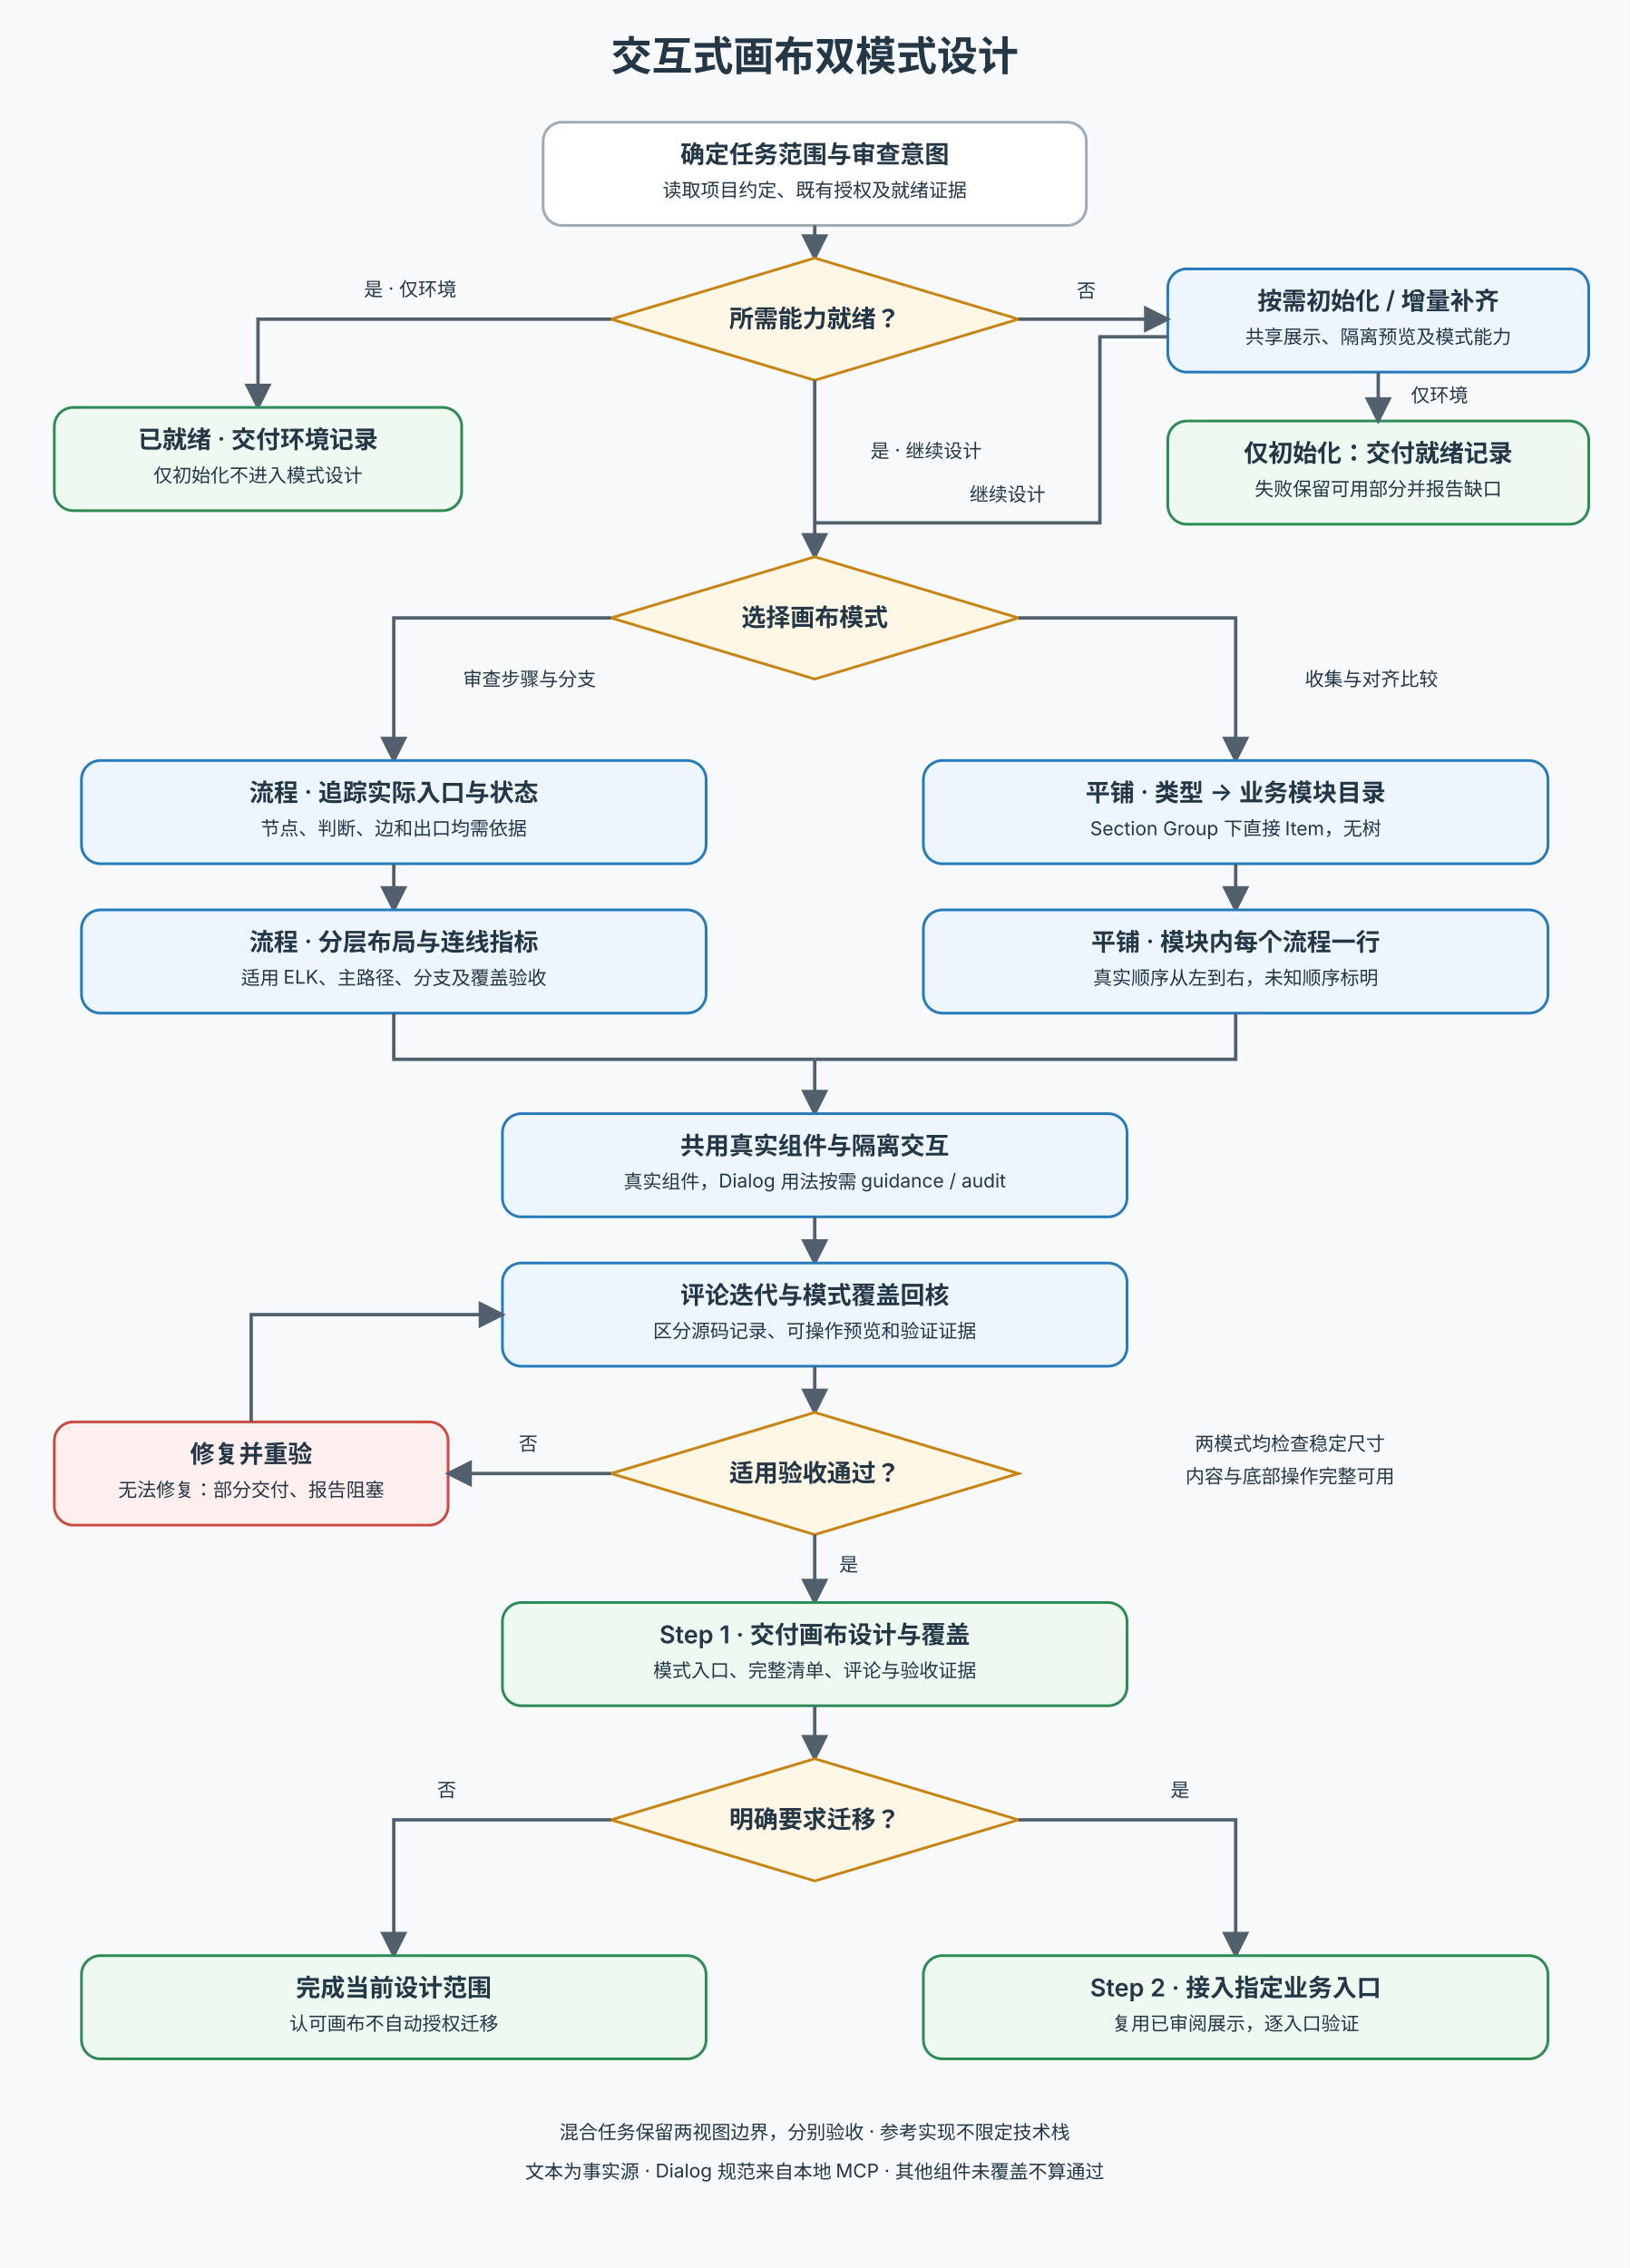
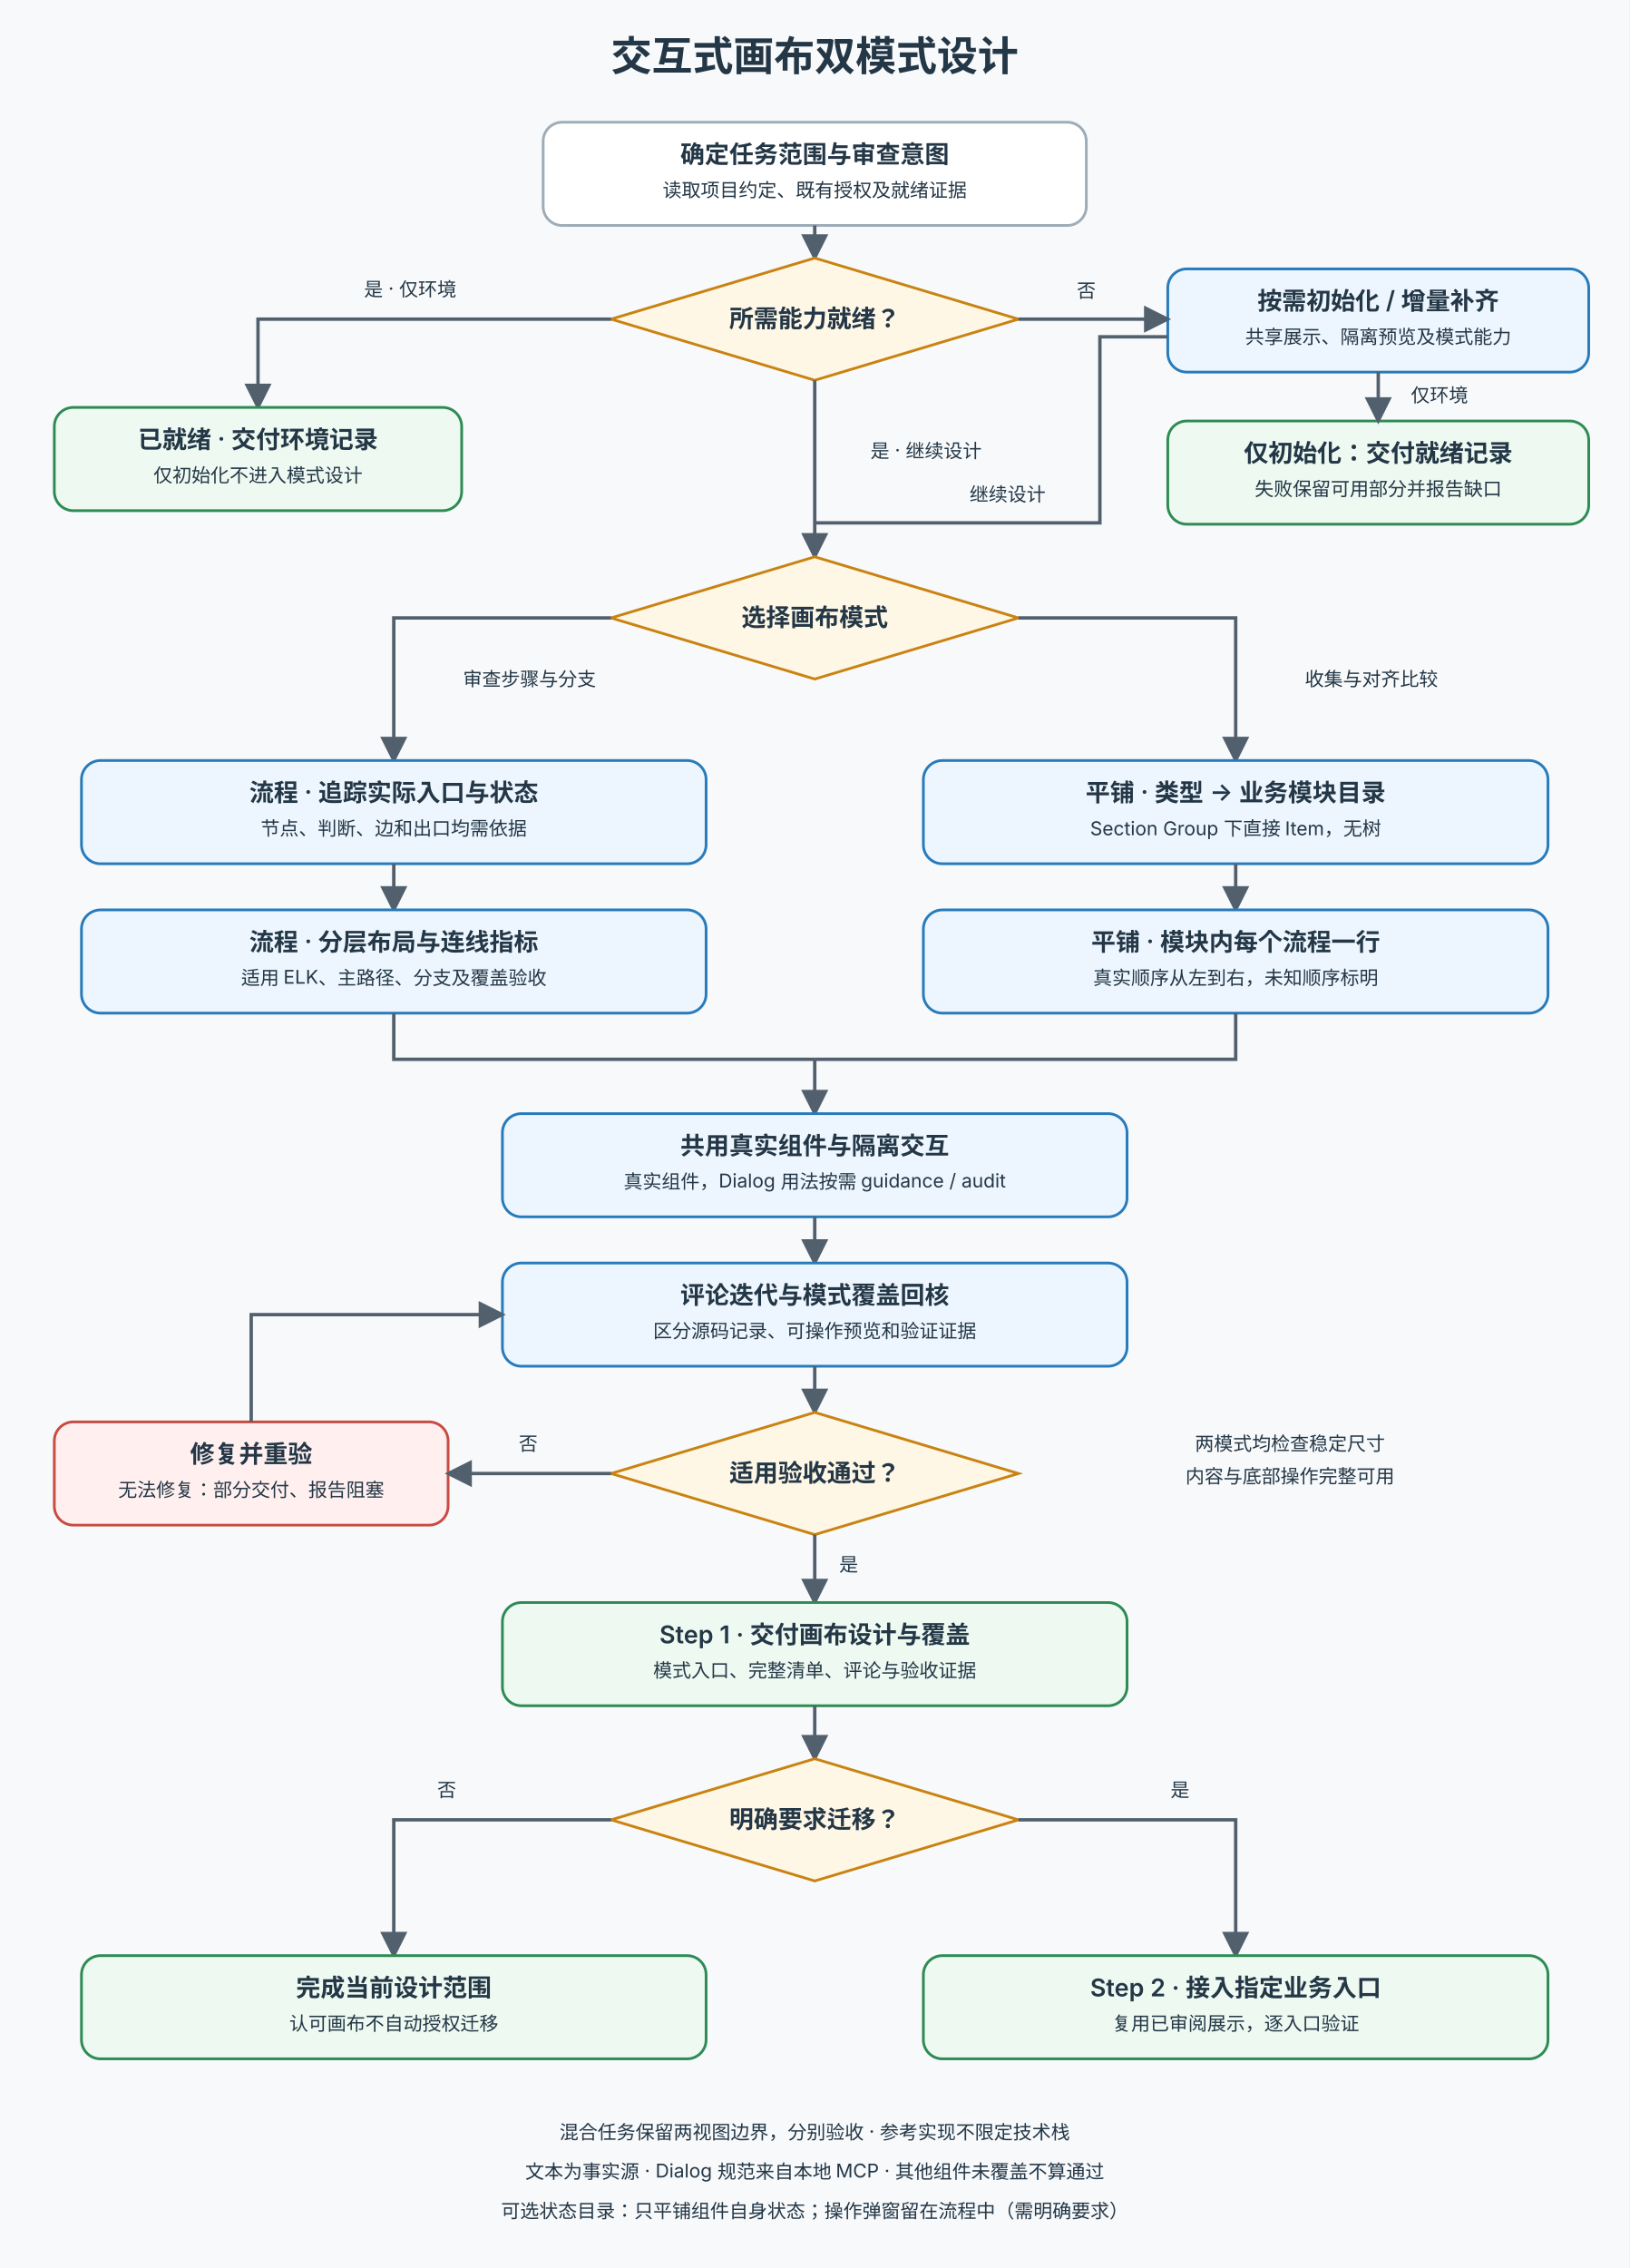
<svg xmlns="http://www.w3.org/2000/svg" viewBox="0 0 1200 1670" role="img" aria-labelledby="title desc">
  <style>text{font-family:-apple-system,BlinkMacSystemFont,"PingFang SC",sans-serif;fill:#243746;text-anchor:middle}.title{font-size:30px;font-weight:700}.node{font-size:18px;font-weight:600}.detail{font-size:14px}.line{fill:none;stroke:#52606d;stroke-width:2.5;marker-end:url(#arrow)}.join{fill:none;stroke:#52606d;stroke-width:2.5}</style>
  <defs>
    <marker id="arrow" markerWidth="8" markerHeight="8" refX="7" refY="4" orient="auto">
      <path d="M0 0L8 4L0 8Z" fill="#52606d" />
    </marker>
  </defs>
  <path fill="#f7f9fb" d="M0 0H1200V1670H0Z" />
  <text class="title" x="600" y="52">交互式画布双模式设计</text>
  <rect x="400" y="90" width="400" height="76" rx="14" fill="#ffffff" stroke="#9eacb8" stroke-width="2" />
  <text class="node" x="600.0" y="120">确定任务范围与审查意图</text>
  <text class="detail" x="600.0" y="145">读取项目约定、既有授权及就绪证据</text>
  <path class="line" d="M600 166V190" />
  <path d="M600 190L750 235L600 280L450 235Z" fill="#fff7e6" stroke="#c98312" stroke-width="2" />
  <text class="node" x="600" y="241">所需能力就绪？</text>
  <rect x="860" y="198" width="310" height="76" rx="14" fill="#edf6ff" stroke="#287bbb" stroke-width="2" />
  <text class="node" x="1015.0" y="228">按需初始化 / 增量补齐</text>
  <text class="detail" x="1015.0" y="253">共享展示、隔离预览及模式能力</text>
  <path class="line" d="M750 235H860" />
  <text class="detail" x="800" y="219">否</text>
  <rect x="860" y="310" width="310" height="76" rx="14" fill="#edf9f1" stroke="#2e8b54" stroke-width="2" />
  <text class="node" x="1015.0" y="340">仅初始化：交付就绪记录</text>
  <text class="detail" x="1015.0" y="365">失败保留可用部分并报告缺口</text>
  <path class="line" d="M1015 274V310" />
  <text class="detail" x="1060" y="296">仅环境</text>
  <path class="join" d="M860 248H810V385H600" />
  <text class="detail" x="742" y="369">继续设计</text>
  <path class="line" d="M450 235H190V300" />
  <text class="detail" x="302" y="218">是 · 仅环境</text>
  <rect x="40" y="300" width="300" height="76" rx="14" fill="#edf9f1" stroke="#2e8b54" stroke-width="2" />
  <text class="node" x="190" y="330">已就绪 · 交付环境记录</text>
  <text class="detail" x="190" y="355">仅初始化不进入模式设计</text>
  <path class="line" d="M600 280V410" />
  <text class="detail" x="682" y="337">是 · 继续设计</text>
  <path d="M600 410L750 455L600 500L450 455Z" fill="#fff7e6" stroke="#c98312" stroke-width="2" />
  <text class="node" x="600" y="461">选择画布模式</text>
  <path class="line" d="M450 455H290V560" />
  <text class="detail" x="390" y="505">审查步骤与分支</text>
  <path class="line" d="M750 455H910V560" />
  <text class="detail" x="1010" y="505">收集与对齐比较</text>
  <rect x="60" y="560" width="460" height="76" rx="14" fill="#edf6ff" stroke="#287bbb" stroke-width="2" />
  <text class="node" x="290.0" y="590">流程 · 追踪实际入口与状态</text>
  <text class="detail" x="290.0" y="615">节点、判断、边和出口均需依据</text>
  <rect x="680" y="560" width="460" height="76" rx="14" fill="#edf6ff" stroke="#287bbb" stroke-width="2" />
  <text class="node" x="910.0" y="590">平铺 · 类型 → 业务模块目录</text>
  <text class="detail" x="910.0" y="615">Section Group 下直接 Item，无树</text>
  <path class="line" d="M290 636V670" />
  <path class="line" d="M910 636V670" />
  <rect x="60" y="670" width="460" height="76" rx="14" fill="#edf6ff" stroke="#287bbb" stroke-width="2" />
  <text class="node" x="290.0" y="700">流程 · 分层布局与连线指标</text>
  <text class="detail" x="290.0" y="725">适用 ELK、主路径、分支及覆盖验收</text>
  <rect x="680" y="670" width="460" height="76" rx="14" fill="#edf6ff" stroke="#287bbb" stroke-width="2" />
  <text class="node" x="910.0" y="700">平铺 · 模块内每个流程一行</text>
  <text class="detail" x="910.0" y="725">真实顺序从左到右，未知顺序标明</text>
  <path class="join" d="M290 746V780H600" />
  <path class="join" d="M910 746V780H600" />
  <path class="line" d="M600 780V820" />
  <rect x="370" y="820" width="460" height="76" rx="14" fill="#edf6ff" stroke="#287bbb" stroke-width="2" />
  <text class="node" x="600.0" y="850">共用真实组件与隔离交互</text>
  <text class="detail" x="600.0" y="875">真实组件，Dialog 用法按需 guidance / audit</text>
  <path class="line" d="M600 896V930" />
  <rect x="370" y="930" width="460" height="76" rx="14" fill="#edf6ff" stroke="#287bbb" stroke-width="2" />
  <text class="node" x="600.0" y="960">评论迭代与模式覆盖回核</text>
  <text class="detail" x="600.0" y="985">区分源码记录、可操作预览和验证证据</text>
  <path class="line" d="M600 1006V1040" />
  <path d="M600 1040L750 1085L600 1130L450 1085Z" fill="#fff7e6" stroke="#c98312" stroke-width="2" />
  <text class="node" x="600" y="1091">适用验收通过？</text>
  <rect x="40" y="1047" width="290" height="76" rx="14" fill="#fff0ef" stroke="#c94b43" stroke-width="2" />
  <text class="node" x="185.0" y="1077">修复并重验</text>
  <text class="detail" x="185.0" y="1102">无法修复：部分交付、报告阻塞</text>
  <path class="line" d="M450 1085H330" />
  <text class="detail" x="389" y="1068">否</text>
  <path class="line" d="M185 1047V968H370" />
  <text class="detail" x="950" y="1068">两模式均检查稳定尺寸</text>
  <text class="detail" x="950" y="1092">内容与底部操作完整可用</text>
  <path class="line" d="M600 1130V1180" />
  <text class="detail" x="625" y="1157">是</text>
  <rect x="370" y="1180" width="460" height="76" rx="14" fill="#edf9f1" stroke="#2e8b54" stroke-width="2" />
  <text class="node" x="600.0" y="1210">Step 1 · 交付画布设计与覆盖</text>
  <text class="detail" x="600.0" y="1235">模式入口、完整清单、评论与验收证据</text>
  <path class="line" d="M600 1256V1295" />
  <path d="M600 1295L750 1340L600 1385L450 1340Z" fill="#fff7e6" stroke="#c98312" stroke-width="2" />
  <text class="node" x="600" y="1346">明确要求迁移？</text>
  <path class="line" d="M450 1340H290V1440" />
  <text class="detail" x="329" y="1323">否</text>
  <path class="line" d="M750 1340H910V1440" />
  <text class="detail" x="869" y="1323">是</text>
  <rect x="60" y="1440" width="460" height="76" rx="14" fill="#edf9f1" stroke="#2e8b54" stroke-width="2" />
  <text class="node" x="290.0" y="1470">完成当前设计范围</text>
  <text class="detail" x="290.0" y="1495">认可画布不自动授权迁移</text>
  <rect x="680" y="1440" width="460" height="76" rx="14" fill="#edf9f1" stroke="#2e8b54" stroke-width="2" />
  <text class="node" x="910.0" y="1470">Step 2 · 接入指定业务入口</text>
  <text class="detail" x="910.0" y="1495">复用已审阅展示，逐入口验证</text>
  <text class="detail" x="600" y="1575">混合任务保留两视图边界，分别验收 · 参考实现不限定技术栈</text>
  <text class="detail" x="600" y="1604">文本为事实源 · Dialog 规范来自本地 MCP · 其他组件未覆盖不算通过</text>
+   <text class="detail" x="600" y="1633">可选状态目录：只平铺组件自身状态；操作弹窗留在流程中（需明确要求）</text>
</svg>
